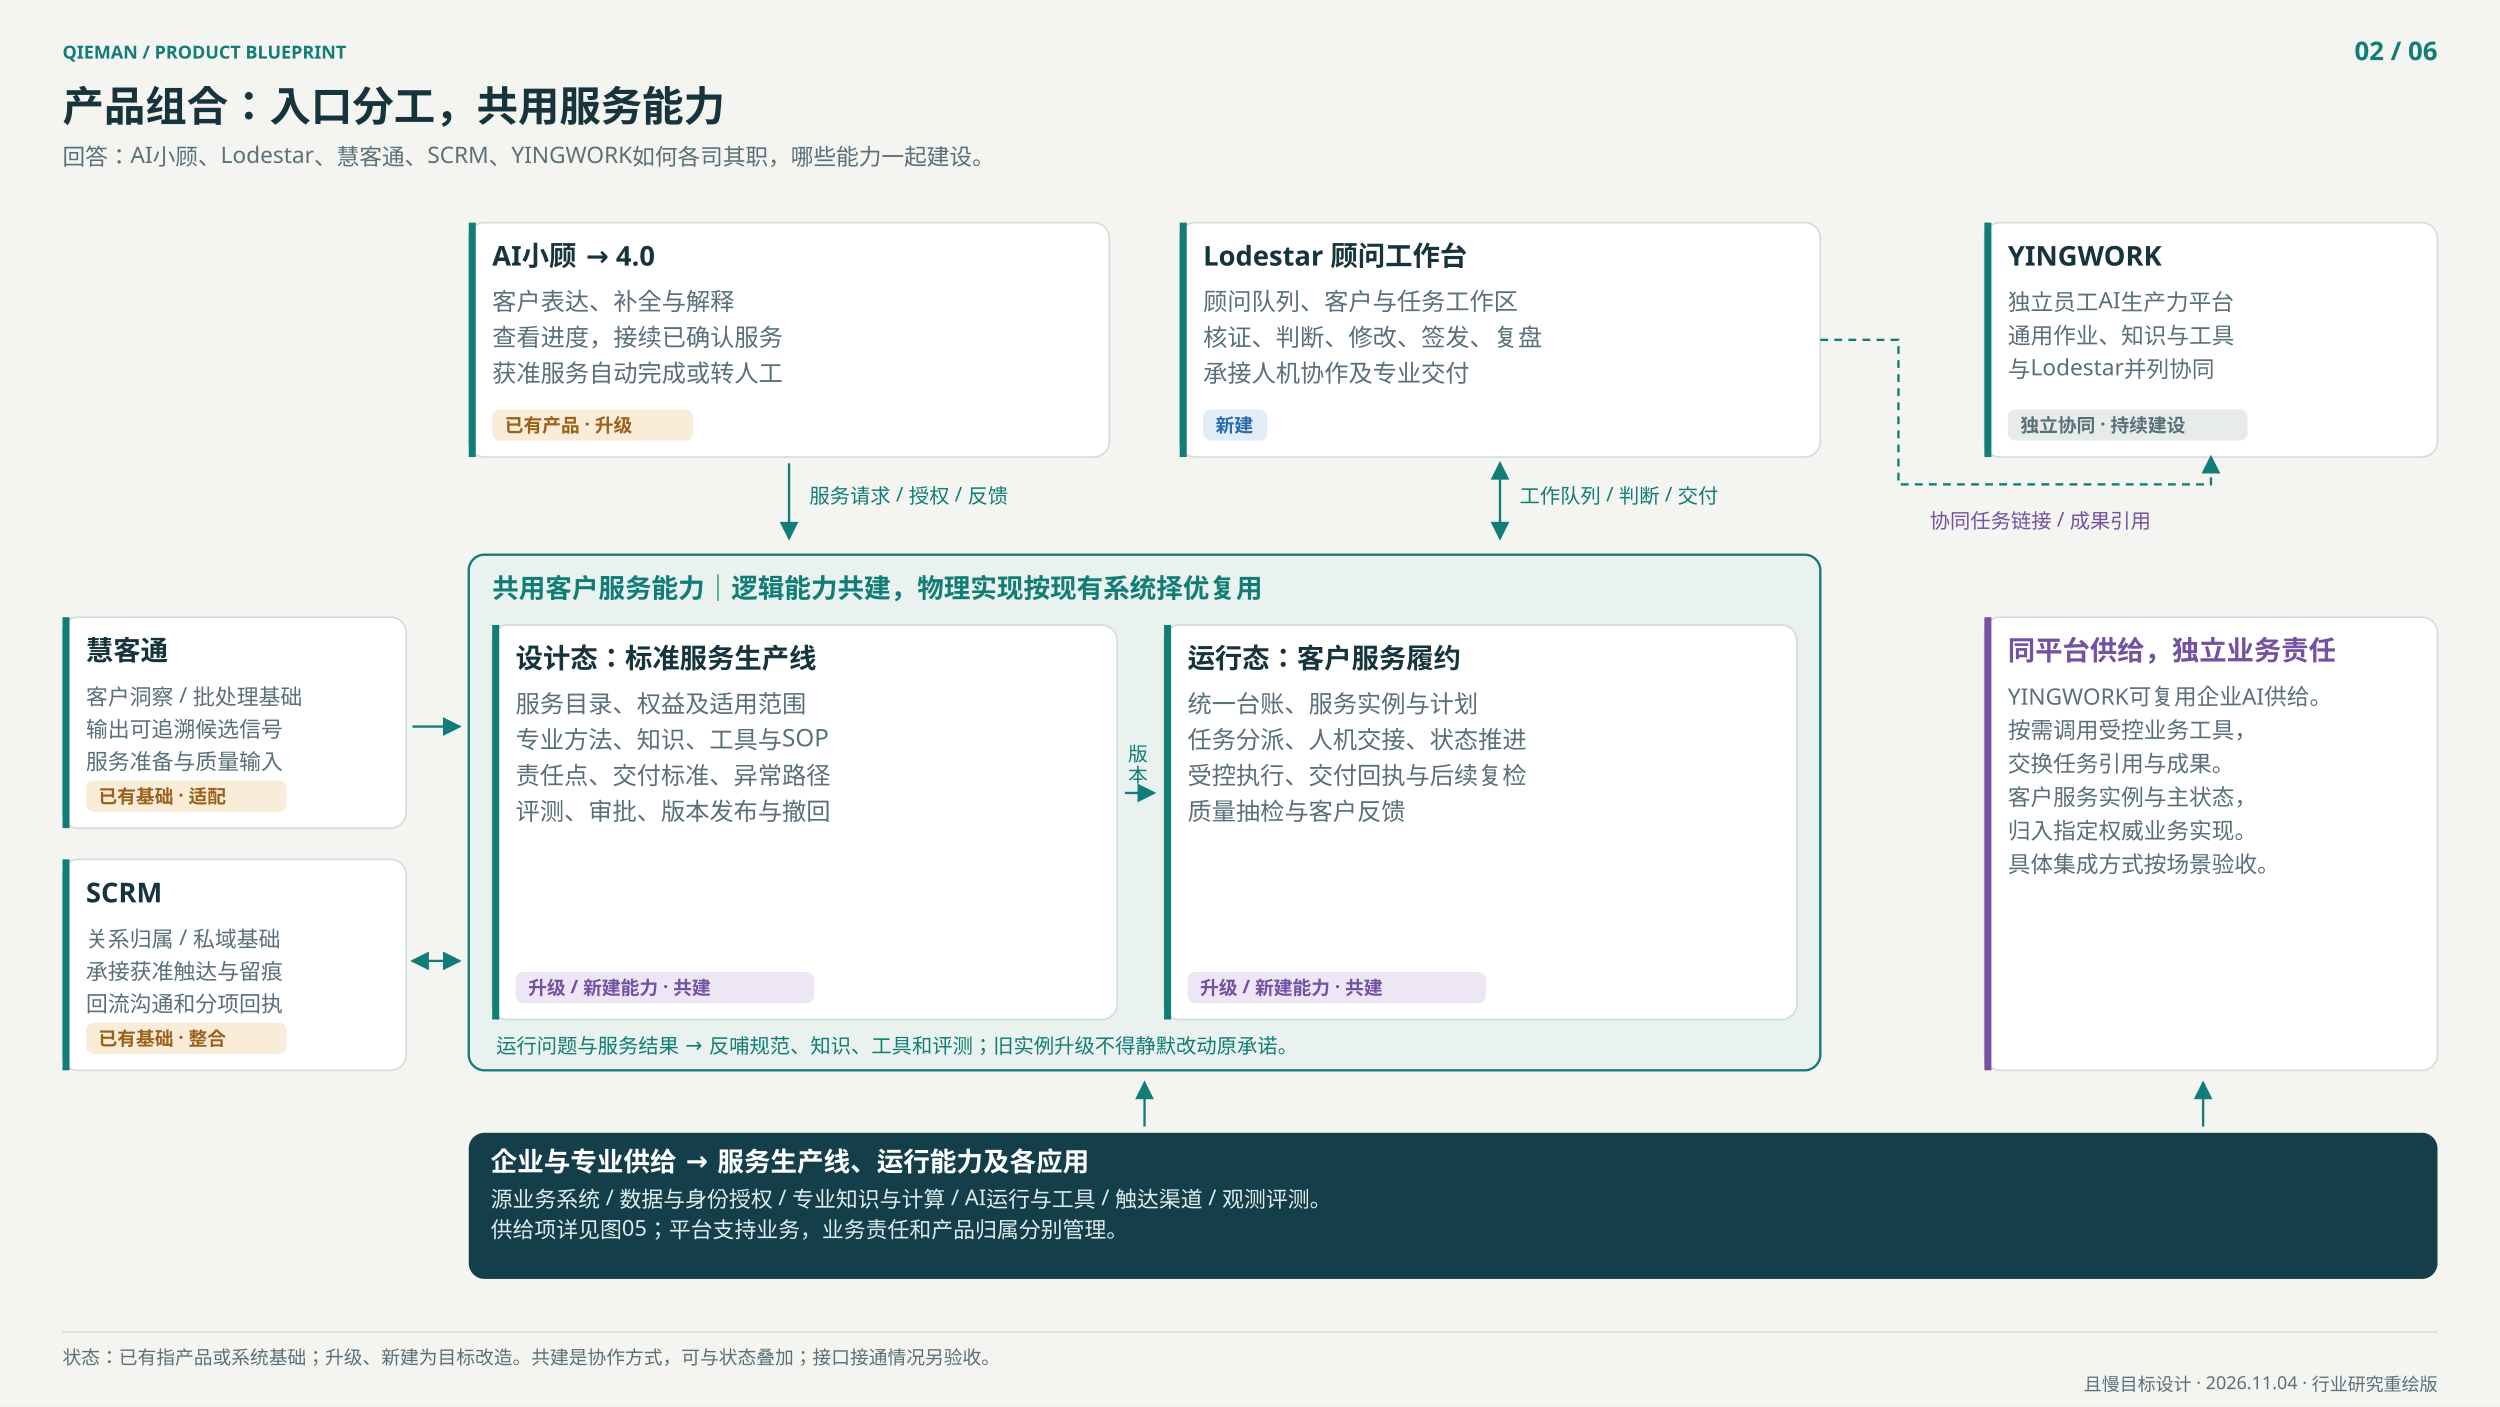
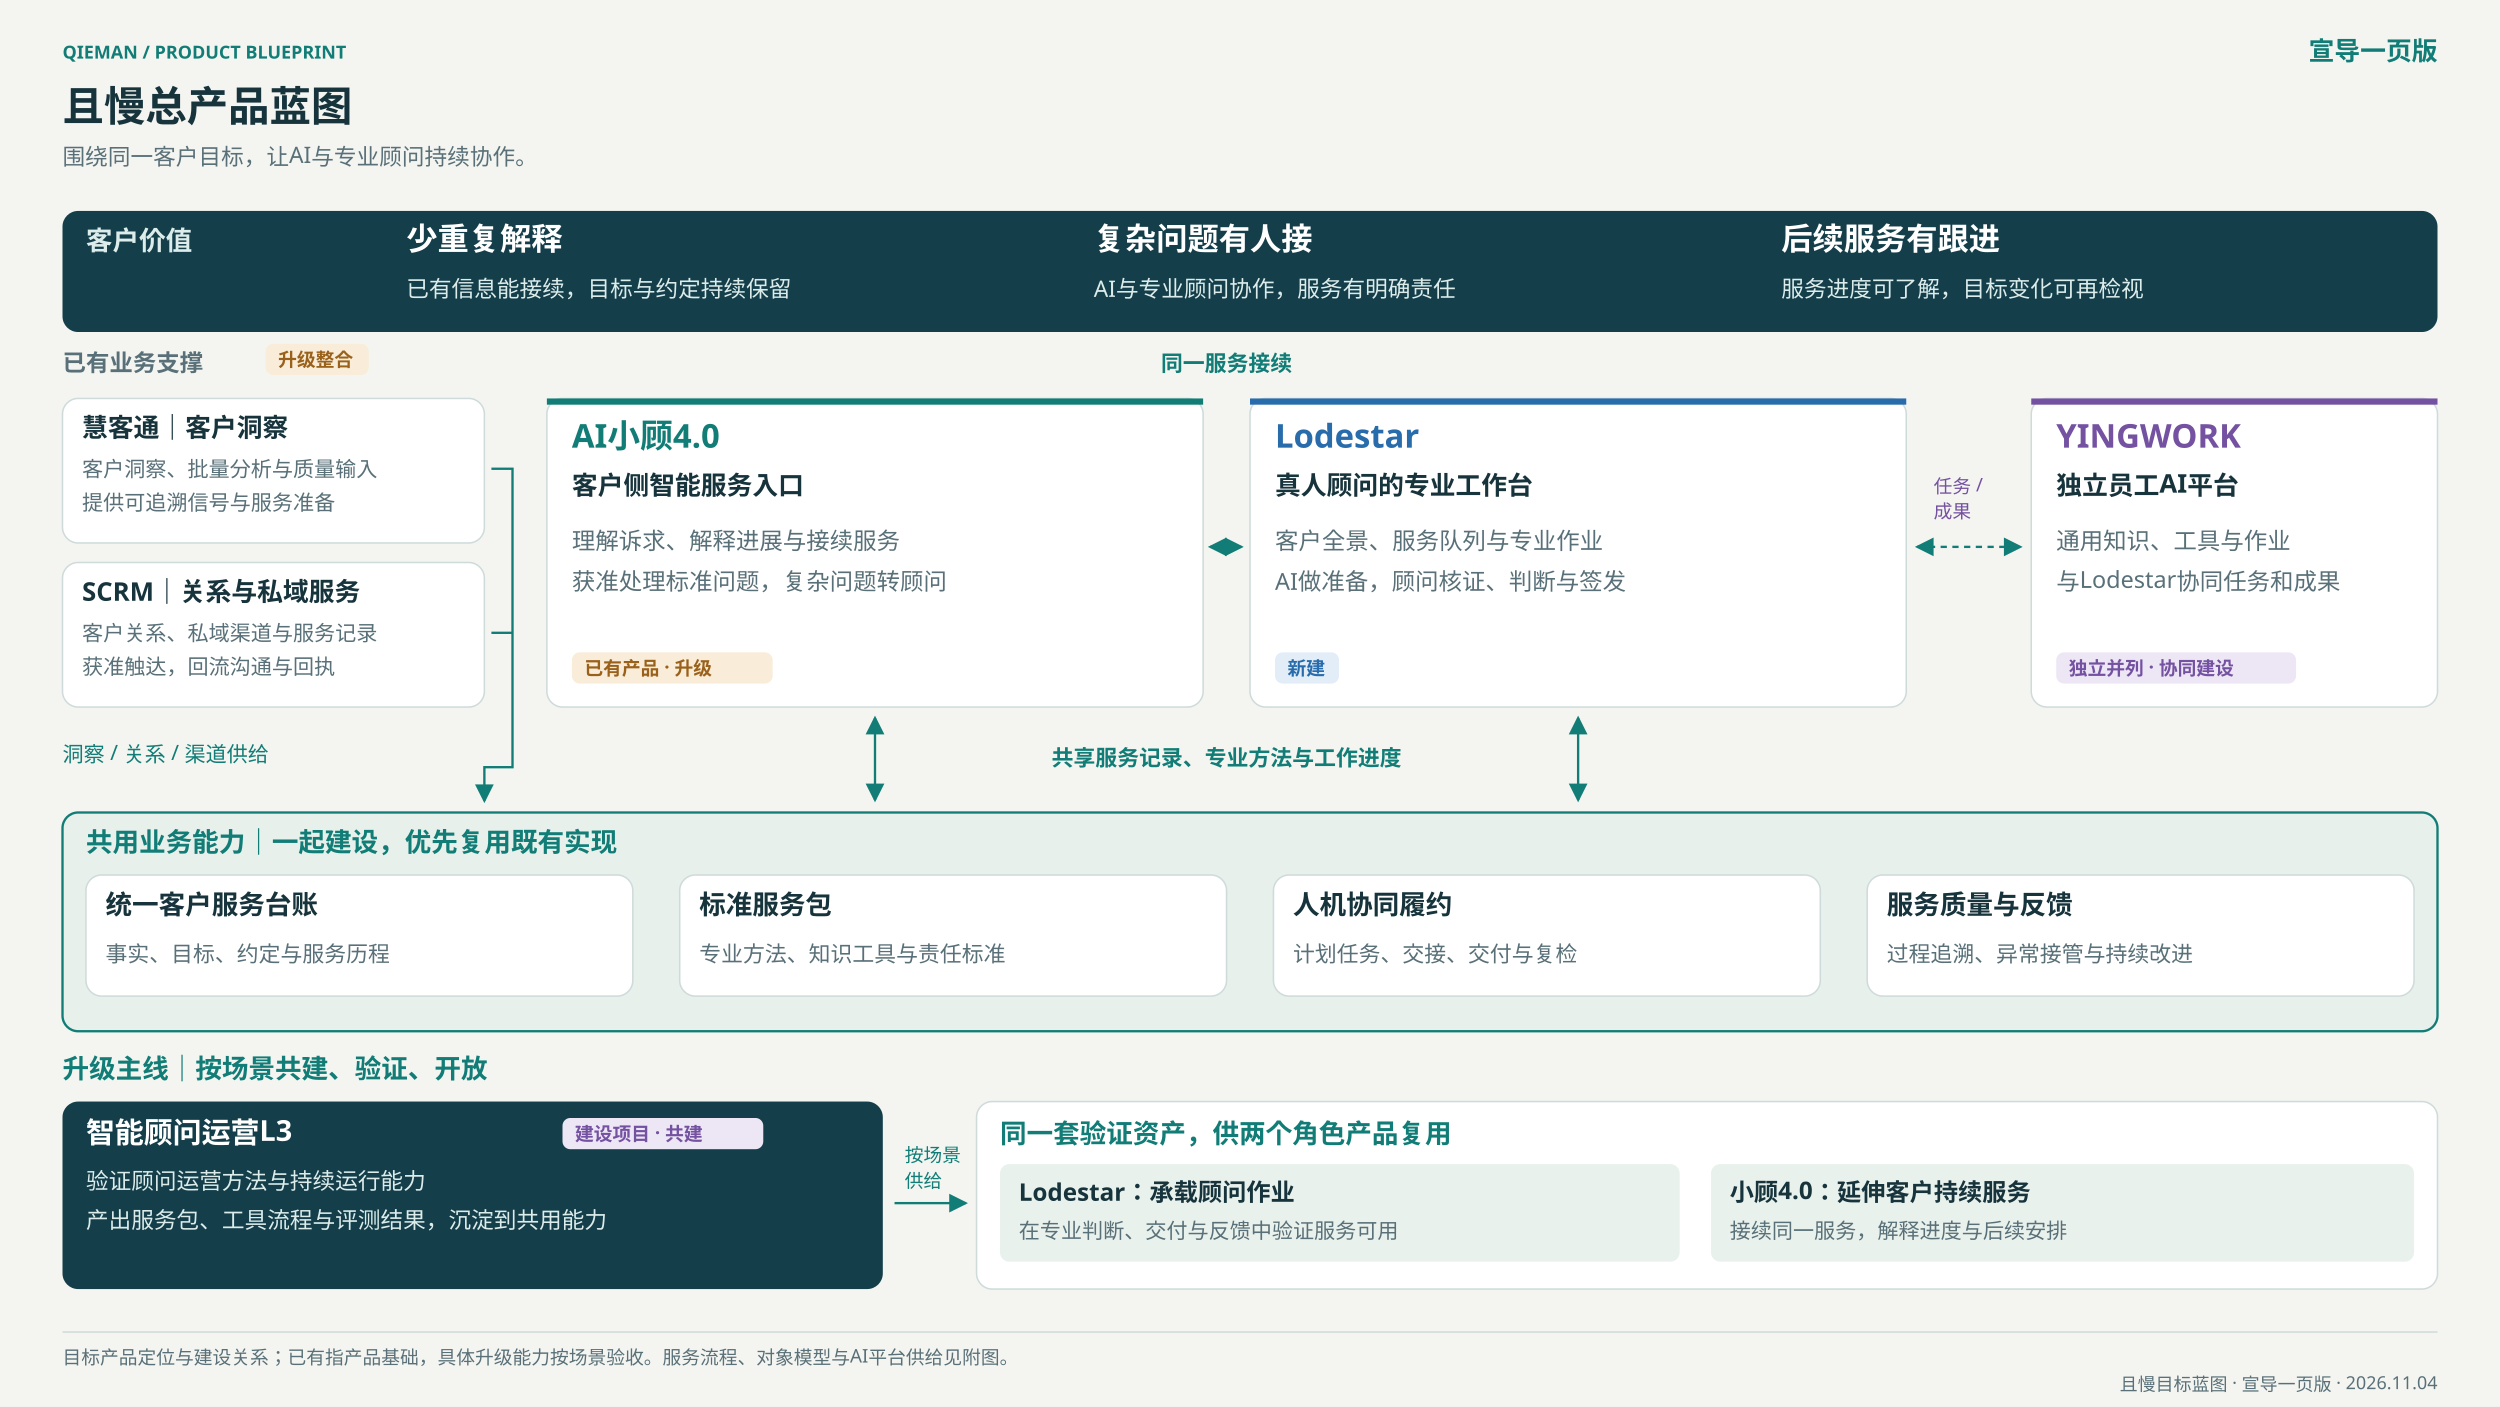
<svg xmlns="http://www.w3.org/2000/svg" width="3200" height="1800" viewBox="0 0 3200 1800" role="img" aria-labelledby="t d">
  <defs>
-     <marker id="arr" markerWidth="8" markerHeight="8" refX="7" refY="4" orient="auto-start-reverse">
+     <marker id="arr" markerWidth="8" markerHeight="8" refX="7" refY="4" orient="auto">
      <path d="M0,0 L8,4 L0,8 z" fill="#117D76" />
    </marker>
-     <marker id="bluearr" markerWidth="8" markerHeight="8" refX="7" refY="4" orient="auto-start-reverse">
+     <marker id="bluearr" markerWidth="8" markerHeight="8" refX="7" refY="4" orient="auto">
      <path d="M0,0 L8,4 L0,8 z" fill="#286CAC" />
+     </marker>
+     <marker id="startarr" markerWidth="8" markerHeight="8" refX="1" refY="4" orient="auto">
+       <path d="M8,0 L0,4 L8,8 z" fill="#117D76" />
    </marker>
  </defs>
  <g font-family="Heiti SC,PingFang SC,Microsoft YaHei,sans-serif">
    <rect x="0" y="0" width="3200" height="1800" rx="0" fill="#F4F5F1" stroke="none" stroke-width="2" />
    <text x="80" y="75" font-size="23" font-weight="650" fill="#117D76" text-anchor="start">QIEMAN  /  PRODUCT BLUEPRINT</text>
-     <text x="80" y="155" font-size="53" font-weight="750" fill="#17343D" text-anchor="start">产品组合：入口分工，共用服务能力</text>
-     <text x="80" y="211" font-size="29" font-weight="400" fill="#597078" text-anchor="start">回答：AI小顾、Lodestar、慧客通、SCRM、YINGWORK如何各司其职，哪些能力一起建设。</text>
-     <text x="3120" y="77" font-size="33" font-weight="650" fill="#117D76" text-anchor="end">02 / 06</text>
-     <rect x="600" y="285" width="820" height="300" rx="20" fill="#FFFFFF" stroke="#CFDBDB" stroke-width="2" />
-     <rect x="600" y="285" width="9" height="300" rx="0" fill="#117D76" stroke="none" stroke-width="2" />
-     <text x="630" y="340" font-size="35" font-weight="700" fill="#17343D" text-anchor="start">AI小顾 → 4.0</text>
-     <text x="630" y="397.0" font-size="31" font-weight="400" fill="#597078" text-anchor="start">客户表达、补全与解释</text>
-     <text x="630" y="442.88" font-size="31" font-weight="400" fill="#597078" text-anchor="start">查看进度，接续已确认服务</text>
-     <text x="630" y="488.76" font-size="31" font-weight="400" fill="#597078" text-anchor="start">获准服务自动完成或转人工</text>
-     <rect x="630" y="524" width="257" height="40" rx="10" fill="#F9ECD8" stroke="none" stroke-width="2" />
-     <text x="646" y="553" font-size="24" font-weight="650" fill="#9A611B" text-anchor="start">已有产品 · 升级</text>
-     <rect x="1510" y="285" width="820" height="300" rx="20" fill="#FFFFFF" stroke="#CFDBDB" stroke-width="2" />
-     <rect x="1510" y="285" width="9" height="300" rx="0" fill="#117D76" stroke="none" stroke-width="2" />
-     <text x="1540" y="340" font-size="35" font-weight="700" fill="#17343D" text-anchor="start">Lodestar 顾问工作台</text>
-     <text x="1540" y="397.0" font-size="31" font-weight="400" fill="#597078" text-anchor="start">顾问队列、客户与任务工作区</text>
-     <text x="1540" y="442.88" font-size="31" font-weight="400" fill="#597078" text-anchor="start">核证、判断、修改、签发、复盘</text>
-     <text x="1540" y="488.76" font-size="31" font-weight="400" fill="#597078" text-anchor="start">承接人机协作及专业交付</text>
-     <rect x="1540" y="524" width="82" height="40" rx="10" fill="#E3EDF8" stroke="none" stroke-width="2" />
-     <text x="1556" y="553" font-size="24" font-weight="650" fill="#286CAC" text-anchor="start">新建</text>
-     <rect x="2540" y="285" width="580" height="300" rx="20" fill="#FFFFFF" stroke="#CFDBDB" stroke-width="2" />
-     <rect x="2540" y="285" width="9" height="300" rx="0" fill="#117D76" stroke="none" stroke-width="2" />
-     <text x="2570" y="340" font-size="35" font-weight="700" fill="#17343D" text-anchor="start">YINGWORK</text>
-     <text x="2570" y="397.0" font-size="29" font-weight="400" fill="#597078" text-anchor="start">独立员工AI生产力平台</text>
-     <text x="2570" y="439.92" font-size="29" font-weight="400" fill="#597078" text-anchor="start">通用作业、知识与工具</text>
-     <text x="2570" y="482.84" font-size="29" font-weight="400" fill="#597078" text-anchor="start">与Lodestar并列协同</text>
-     <rect x="2570" y="524" width="307" height="40" rx="10" fill="#E7ECEB" stroke="none" stroke-width="2" />
-     <text x="2586" y="553" font-size="24" font-weight="650" fill="#597078" text-anchor="start">独立协同 · 持续建设</text>
-     <line x1="1010" y1="593" x2="1010" y2="689" stroke="#117D76" stroke-width="3" marker-end="url(#arr)" />
-     <text x="1036" y="644" font-size="26" font-weight="400" fill="#117D76" text-anchor="start">服务请求 / 授权 / 反馈</text>
-     <line x1="1920" y1="593" x2="1920" y2="689" stroke="#117D76" stroke-width="3" marker-end="url(#arr)" marker-start="url(#arr)" />
-     <text x="1945" y="644" font-size="26" font-weight="400" fill="#117D76" text-anchor="start">工作队列 / 判断 / 交付</text>
-     <path d="M2330,435 L2430,435 L2430,620 L2830,620 L2830,585" fill="none" stroke="#117D76" stroke-width="3" marker-end="url(#arr)" stroke-dasharray="10 8" />
-     <text x="2470" y="676" font-size="26" font-weight="400" fill="#7452A1" text-anchor="start">协同任务链接 / 成果引用</text>
-     <rect x="600" y="710" width="1730" height="660" rx="20" fill="#EAF2EF" stroke="#117D76" stroke-width="3" />
-     <text x="630" y="765" font-size="34" font-weight="700" fill="#117D76" text-anchor="start">共用客户服务能力｜逻辑能力共建，物理实现按现有系统择优复用</text>
-     <rect x="630" y="800" width="800" height="505" rx="20" fill="#FFFFFF" stroke="#CFDBDB" stroke-width="2" />
-     <rect x="630" y="800" width="9" height="505" rx="0" fill="#117D76" stroke="none" stroke-width="2" />
-     <text x="660" y="855" font-size="35" font-weight="700" fill="#17343D" text-anchor="start">设计态：标准服务生产线</text>
-     <text x="660" y="912.0" font-size="31" font-weight="400" fill="#597078" text-anchor="start">服务目录、权益及适用范围</text>
-     <text x="660" y="957.88" font-size="31" font-weight="400" fill="#597078" text-anchor="start">专业方法、知识、工具与SOP</text>
-     <text x="660" y="1003.76" font-size="31" font-weight="400" fill="#597078" text-anchor="start">责任点、交付标准、异常路径</text>
-     <text x="660" y="1049.64" font-size="31" font-weight="400" fill="#597078" text-anchor="start">评测、审批、版本发布与撤回</text>
-     <rect x="660" y="1244" width="382" height="40" rx="10" fill="#EDE6F5" stroke="none" stroke-width="2" />
-     <text x="676" y="1273" font-size="24" font-weight="650" fill="#7452A1" text-anchor="start">升级 / 新建能力 · 共建</text>
-     <rect x="1490" y="800" width="810" height="505" rx="20" fill="#FFFFFF" stroke="#CFDBDB" stroke-width="2" />
-     <rect x="1490" y="800" width="9" height="505" rx="0" fill="#117D76" stroke="none" stroke-width="2" />
-     <text x="1520" y="855" font-size="35" font-weight="700" fill="#17343D" text-anchor="start">运行态：客户服务履约</text>
-     <text x="1520" y="912.0" font-size="31" font-weight="400" fill="#597078" text-anchor="start">统一台账、服务实例与计划</text>
-     <text x="1520" y="957.88" font-size="31" font-weight="400" fill="#597078" text-anchor="start">任务分派、人机交接、状态推进</text>
-     <text x="1520" y="1003.76" font-size="31" font-weight="400" fill="#597078" text-anchor="start">受控执行、交付回执与后续复检</text>
-     <text x="1520" y="1049.64" font-size="31" font-weight="400" fill="#597078" text-anchor="start">质量抽检与客户反馈</text>
-     <rect x="1520" y="1244" width="382" height="40" rx="10" fill="#EDE6F5" stroke="none" stroke-width="2" />
-     <text x="1536" y="1273" font-size="24" font-weight="650" fill="#7452A1" text-anchor="start">升级 / 新建能力 · 共建</text>
-     <line x1="1440" y1="1015" x2="1477" y2="1015" stroke="#117D76" stroke-width="3" marker-end="url(#arr)" />
-     <text x="1444" y="974" font-size="25" font-weight="400" fill="#117D76" text-anchor="start">版</text>
-     <text x="1444" y="1001" font-size="25" font-weight="400" fill="#117D76" text-anchor="start">本</text>
-     <text x="635" y="1348" font-size="26" font-weight="400" fill="#117D76" text-anchor="start">运行问题与服务结果 → 反哺规范、知识、工具和评测；旧实例升级不得静默改动原承诺。</text>
-     <rect x="80" y="790" width="440" height="270" rx="20" fill="#FFFFFF" stroke="#CFDBDB" stroke-width="2" />
-     <rect x="80" y="790" width="9" height="270" rx="0" fill="#117D76" stroke="none" stroke-width="2" />
-     <text x="110" y="845" font-size="35" font-weight="700" fill="#17343D" text-anchor="start">慧客通</text>
-     <text x="110" y="902.0" font-size="28" font-weight="400" fill="#597078" text-anchor="start">客户洞察 / 批处理基础</text>
-     <text x="110" y="943.44" font-size="28" font-weight="400" fill="#597078" text-anchor="start">输出可追溯候选信号</text>
-     <text x="110" y="984.88" font-size="28" font-weight="400" fill="#597078" text-anchor="start">服务准备与质量输入</text>
-     <rect x="110" y="999" width="257" height="40" rx="10" fill="#F9ECD8" stroke="none" stroke-width="2" />
-     <text x="126" y="1028" font-size="24" font-weight="650" fill="#9A611B" text-anchor="start">已有基础 · 适配</text>
-     <rect x="80" y="1100" width="440" height="270" rx="20" fill="#FFFFFF" stroke="#CFDBDB" stroke-width="2" />
-     <rect x="80" y="1100" width="9" height="270" rx="0" fill="#117D76" stroke="none" stroke-width="2" />
-     <text x="110" y="1155" font-size="35" font-weight="700" fill="#17343D" text-anchor="start">SCRM</text>
-     <text x="110" y="1212.0" font-size="28" font-weight="400" fill="#597078" text-anchor="start">关系归属 / 私域基础</text>
-     <text x="110" y="1253.44" font-size="28" font-weight="400" fill="#597078" text-anchor="start">承接获准触达与留痕</text>
-     <text x="110" y="1294.88" font-size="28" font-weight="400" fill="#597078" text-anchor="start">回流沟通和分项回执</text>
-     <rect x="110" y="1309" width="257" height="40" rx="10" fill="#F9ECD8" stroke="none" stroke-width="2" />
-     <text x="126" y="1338" font-size="24" font-weight="650" fill="#9A611B" text-anchor="start">已有基础 · 整合</text>
-     <line x1="528" y1="930" x2="588" y2="930" stroke="#117D76" stroke-width="3" marker-end="url(#arr)" />
-     <line x1="528" y1="1230" x2="588" y2="1230" stroke="#117D76" stroke-width="3" marker-end="url(#arr)" marker-start="url(#arr)" />
-     <rect x="2540" y="790" width="580" height="580" rx="20" fill="#FFFFFF" stroke="#CFDBDB" stroke-width="2" />
-     <rect x="2540" y="790" width="9" height="580" rx="0" fill="#7452A1" stroke="none" stroke-width="2" />
-     <text x="2570" y="845" font-size="35" font-weight="700" fill="#7452A1" text-anchor="start">同平台供给，独立业务责任</text>
-     <text x="2570" y="902.0" font-size="29" font-weight="400" fill="#597078" text-anchor="start">YINGWORK可复用企业AI供给。</text>
-     <text x="2570" y="944.92" font-size="29" font-weight="400" fill="#597078" text-anchor="start">按需调用受控业务工具，</text>
-     <text x="2570" y="987.84" font-size="29" font-weight="400" fill="#597078" text-anchor="start">交换任务引用与成果。</text>
-     <text x="2570" y="1030.76" font-size="29" font-weight="400" fill="#597078" text-anchor="start">客户服务实例与主状态，</text>
-     <text x="2570" y="1073.68" font-size="29" font-weight="400" fill="#597078" text-anchor="start">归入指定权威业务实现。</text>
-     <text x="2570" y="1116.6" font-size="29" font-weight="400" fill="#597078" text-anchor="start">具体集成方式按场景验收。</text>
-     <rect x="600" y="1450" width="2520" height="187" rx="20" fill="#143E4A" stroke="none" stroke-width="2" />
-     <text x="628" y="1499" font-size="34" font-weight="650" fill="#FFFFFF" text-anchor="start">企业与专业供给 → 服务生产线、运行能力及各应用</text>
-     <text x="628" y="1545" font-size="28" font-weight="400" fill="#DCECEB" text-anchor="start">源业务系统 / 数据与身份授权 / 专业知识与计算 / AI运行与工具 / 触达渠道 / 观测评测。</text>
-     <text x="628" y="1584" font-size="28" font-weight="400" fill="#DCECEB" text-anchor="start">供给项详见图05；平台支持业务，业务责任和产品归属分别管理。</text>
-     <line x1="1465" y1="1442" x2="1465" y2="1386" stroke="#117D76" stroke-width="3" marker-end="url(#arr)" />
-     <line x1="2820" y1="1442" x2="2820" y2="1386" stroke="#117D76" stroke-width="3" marker-end="url(#arr)" />
+     <text x="80" y="155" font-size="53" font-weight="750" fill="#17343D" text-anchor="start">且慢总产品蓝图</text>
+     <text x="80" y="211" font-size="29" font-weight="400" fill="#597078" text-anchor="start">围绕同一客户目标，让AI与专业顾问持续协作。</text>
+     <text x="3120" y="77" font-size="33" font-weight="650" fill="#117D76" text-anchor="end">宣导一页版</text>
+     <rect x="80" y="270" width="3040" height="155" rx="20" fill="#143E4A" stroke="none" stroke-width="2" />
+     <text x="110" y="320" font-size="34" font-weight="650" fill="#DCECEB" text-anchor="start">客户价值</text>
+     <text x="520" y="320" font-size="40" font-weight="700" fill="#FFF" text-anchor="start">少重复解释</text>
+     <text x="520" y="380" font-size="29" font-weight="400" fill="#DCECEB" text-anchor="start">已有信息能接续，目标与约定持续保留</text>
+     <text x="1400" y="320" font-size="40" font-weight="700" fill="#FFF" text-anchor="start">复杂问题有人接</text>
+     <text x="1400" y="380" font-size="29" font-weight="400" fill="#DCECEB" text-anchor="start">AI与专业顾问协作，服务有明确责任</text>
+     <text x="2280" y="320" font-size="40" font-weight="700" fill="#FFF" text-anchor="start">后续服务有跟进</text>
+     <text x="2280" y="380" font-size="29" font-weight="400" fill="#DCECEB" text-anchor="start">服务进度可了解，目标变化可再检视</text>
+     <text x="80" y="475" font-size="30" font-weight="650" fill="#597078" text-anchor="start">已有业务支撑</text>
+     <rect x="340" y="440" width="132" height="40" rx="10" fill="#F9ECD8" stroke="none" stroke-width="2" />
+     <text x="356" y="469" font-size="24" font-weight="650" fill="#9A611B" text-anchor="start">升级整合</text>
+     <rect x="80" y="510" width="540" height="185" rx="20" fill="#FFFFFF" stroke="#CFDBDB" stroke-width="2" />
+     <text x="105" y="559" font-size="33" font-weight="700" fill="#17343D" text-anchor="start">慧客通｜客户洞察</text>
+     <text x="105" y="610" font-size="27" font-weight="400" fill="#597078" text-anchor="start">客户洞察、批量分析与质量输入</text>
+     <text x="105" y="653" font-size="27" font-weight="400" fill="#597078" text-anchor="start">提供可追溯信号与服务准备</text>
+     <rect x="80" y="720" width="540" height="185" rx="20" fill="#FFFFFF" stroke="#CFDBDB" stroke-width="2" />
+     <text x="105" y="769" font-size="33" font-weight="700" fill="#17343D" text-anchor="start">SCRM｜关系与私域服务</text>
+     <text x="105" y="820" font-size="27" font-weight="400" fill="#597078" text-anchor="start">客户关系、私域渠道与服务记录</text>
+     <text x="105" y="863" font-size="27" font-weight="400" fill="#597078" text-anchor="start">获准触达，回流沟通与回执</text>
+     <rect x="700" y="510" width="840" height="395" rx="20" fill="#FFFFFF" stroke="#CFDBDB" stroke-width="2" />
+     <rect x="700" y="510" width="840" height="8" rx="0" fill="#117D76" stroke="none" stroke-width="2" />
+     <text x="732" y="573" font-size="42" font-weight="750" fill="#117D76" text-anchor="start">AI小顾4.0</text>
+     <text x="732" y="633" font-size="33" font-weight="650" fill="#17343D" text-anchor="start">客户侧智能服务入口</text>
+     <text x="732" y="703" font-size="30" font-weight="400" fill="#597078" text-anchor="start">理解诉求、解释进展与接续服务</text>
+     <text x="732" y="755" font-size="30" font-weight="400" fill="#597078" text-anchor="start">获准处理标准问题，复杂问题转顾问</text>
+     <rect x="732" y="835" width="257" height="40" rx="10" fill="#F9ECD8" stroke="none" stroke-width="2" />
+     <text x="748" y="864" font-size="24" font-weight="650" fill="#9A611B" text-anchor="start">已有产品 · 升级</text>
+     <rect x="1600" y="510" width="840" height="395" rx="20" fill="#FFFFFF" stroke="#CFDBDB" stroke-width="2" />
+     <rect x="1600" y="510" width="840" height="8" rx="0" fill="#286CAC" stroke="none" stroke-width="2" />
+     <text x="1632" y="573" font-size="42" font-weight="750" fill="#286CAC" text-anchor="start">Lodestar</text>
+     <text x="1632" y="633" font-size="33" font-weight="650" fill="#17343D" text-anchor="start">真人顾问的专业工作台</text>
+     <text x="1632" y="703" font-size="30" font-weight="400" fill="#597078" text-anchor="start">客户全景、服务队列与专业作业</text>
+     <text x="1632" y="755" font-size="30" font-weight="400" fill="#597078" text-anchor="start">AI做准备，顾问核证、判断与签发</text>
+     <rect x="1632" y="835" width="82" height="40" rx="10" fill="#E3EDF8" stroke="none" stroke-width="2" />
+     <text x="1648" y="864" font-size="24" font-weight="650" fill="#286CAC" text-anchor="start">新建</text>
+     <rect x="2600" y="510" width="520" height="395" rx="20" fill="#FFFFFF" stroke="#CFDBDB" stroke-width="2" />
+     <rect x="2600" y="510" width="520" height="8" rx="0" fill="#7452A1" stroke="none" stroke-width="2" />
+     <text x="2632" y="573" font-size="42" font-weight="750" fill="#7452A1" text-anchor="start">YINGWORK</text>
+     <text x="2632" y="633" font-size="33" font-weight="650" fill="#17343D" text-anchor="start">独立员工AI平台</text>
+     <text x="2632" y="703" font-size="30" font-weight="400" fill="#597078" text-anchor="start">通用知识、工具与作业</text>
+     <text x="2632" y="755" font-size="30" font-weight="400" fill="#597078" text-anchor="start">与Lodestar协同任务和成果</text>
+     <rect x="2632" y="835" width="307" height="40" rx="10" fill="#EDE6F5" stroke="none" stroke-width="2" />
+     <text x="2648" y="864" font-size="24" font-weight="650" fill="#7452A1" text-anchor="start">独立并列 · 协同建设</text>
+     <line x1="1549" y1="700" x2="1589" y2="700" stroke="#117D76" stroke-width="3" marker-end="url(#arr)" marker-start="url(#startarr)" />
+     <text x="1570" y="475" font-size="28" font-weight="650" fill="#117D76" text-anchor="middle">同一服务接续</text>
+     <line x1="2454" y1="700" x2="2586" y2="700" stroke="#117D76" stroke-width="3" marker-end="url(#arr)" marker-start="url(#startarr)" stroke-dasharray="8 7" />
+     <text x="2475" y="631" font-size="24" font-weight="400" fill="#7452A1" text-anchor="start">任务 /</text>
+     <text x="2475" y="663" font-size="24" font-weight="400" fill="#7452A1" text-anchor="start">成果</text>
+     <path d="M629,600 L656,600 L656,982 L620,982 L620,1025" fill="none" stroke="#117D76" stroke-width="3" marker-end="url(#arr)" />
+     <line x1="629" y1="810" x2="656" y2="810" stroke="#117D76" stroke-width="3" />
+     <text x="80" y="975" font-size="27" font-weight="400" fill="#117D76" text-anchor="start">洞察 / 关系 / 渠道供给</text>
+     <line x1="1120" y1="919" x2="1120" y2="1024" stroke="#117D76" stroke-width="3" marker-end="url(#arr)" marker-start="url(#startarr)" />
+     <line x1="2020" y1="919" x2="2020" y2="1024" stroke="#117D76" stroke-width="3" marker-end="url(#arr)" marker-start="url(#startarr)" />
+     <text x="1570" y="980" font-size="28" font-weight="650" fill="#117D76" text-anchor="middle">共享服务记录、专业方法与工作进度</text>
+     <rect x="80" y="1040" width="3040" height="280" rx="20" fill="#E7F0EB" stroke="#117D76" stroke-width="3" />
+     <text x="110" y="1090" font-size="34" font-weight="700" fill="#117D76" text-anchor="start">共用业务能力｜一起建设，优先复用既有实现</text>
+     <rect x="110" y="1120" width="700" height="155" rx="20" fill="#FFFFFF" stroke="#CFDBDB" stroke-width="2" />
+     <text x="135" y="1170" font-size="34" font-weight="700" fill="#17343D" text-anchor="start">统一客户服务台账</text>
+     <text x="135" y="1231" font-size="28" font-weight="400" fill="#597078" text-anchor="start">事实、目标、约定与服务历程</text>
+     <rect x="870" y="1120" width="700" height="155" rx="20" fill="#FFFFFF" stroke="#CFDBDB" stroke-width="2" />
+     <text x="895" y="1170" font-size="34" font-weight="700" fill="#17343D" text-anchor="start">标准服务包</text>
+     <text x="895" y="1231" font-size="28" font-weight="400" fill="#597078" text-anchor="start">专业方法、知识工具与责任标准</text>
+     <rect x="1630" y="1120" width="700" height="155" rx="20" fill="#FFFFFF" stroke="#CFDBDB" stroke-width="2" />
+     <text x="1655" y="1170" font-size="34" font-weight="700" fill="#17343D" text-anchor="start">人机协同履约</text>
+     <text x="1655" y="1231" font-size="28" font-weight="400" fill="#597078" text-anchor="start">计划任务、交接、交付与复检</text>
+     <rect x="2390" y="1120" width="700" height="155" rx="20" fill="#FFFFFF" stroke="#CFDBDB" stroke-width="2" />
+     <text x="2415" y="1170" font-size="34" font-weight="700" fill="#17343D" text-anchor="start">服务质量与反馈</text>
+     <text x="2415" y="1231" font-size="28" font-weight="400" fill="#597078" text-anchor="start">过程追溯、异常接管与持续改进</text>
+     <text x="80" y="1380" font-size="34" font-weight="700" fill="#117D76" text-anchor="start">升级主线｜按场景共建、验证、开放</text>
+     <rect x="80" y="1410" width="1050" height="240" rx="20" fill="#143E4A" stroke="none" stroke-width="2" />
+     <text x="110" y="1463" font-size="37" font-weight="750" fill="#FFF" text-anchor="start">智能顾问运营L3</text>
+     <rect x="720" y="1431" width="257" height="40" rx="10" fill="#EDE6F5" stroke="none" stroke-width="2" />
+     <text x="736" y="1460" font-size="24" font-weight="650" fill="#7452A1" text-anchor="start">建设项目 · 共建</text>
+     <text x="110" y="1522" font-size="29" font-weight="400" fill="#DCECEB" text-anchor="start">验证顾问运营方法与持续运行能力</text>
+     <text x="110" y="1572" font-size="29" font-weight="400" fill="#DCECEB" text-anchor="start">产出服务包、工具流程与评测结果，沉淀到共用能力</text>
+     <line x1="1145" y1="1540" x2="1236" y2="1540" stroke="#117D76" stroke-width="3" marker-end="url(#arr)" />
+     <text x="1158" y="1487" font-size="24" font-weight="400" fill="#117D76" text-anchor="start">按场景</text>
+     <text x="1158" y="1520" font-size="24" font-weight="400" fill="#117D76" text-anchor="start">供给</text>
+     <rect x="1250" y="1410" width="1870" height="240" rx="20" fill="#FFFFFF" stroke="#CFDBDB" stroke-width="2" />
+     <text x="1280" y="1463" font-size="34" font-weight="700" fill="#117D76" text-anchor="start">同一套验证资产，供两个角色产品复用</text>
+     <rect x="1280" y="1490" width="870" height="125" rx="12" fill="#E9F1EC" stroke="none" stroke-width="2" />
+     <text x="1304" y="1537" font-size="31" font-weight="700" fill="#17343D" text-anchor="start">Lodestar：承载顾问作业</text>
+     <text x="1304" y="1585" font-size="27" font-weight="400" fill="#597078" text-anchor="start">在专业判断、交付与反馈中验证服务可用</text>
+     <rect x="2190" y="1490" width="900" height="125" rx="12" fill="#E9F1EC" stroke="none" stroke-width="2" />
+     <text x="2214" y="1537" font-size="31" font-weight="700" fill="#17343D" text-anchor="start">小顾4.0：延伸客户持续服务</text>
+     <text x="2214" y="1585" font-size="27" font-weight="400" fill="#597078" text-anchor="start">接续同一服务，解释进度与后续安排</text>
    <line x1="80" y1="1705" x2="3120" y2="1705" stroke="#CFDBDB" stroke-width="2" />
-     <text x="80" y="1746" font-size="24" font-weight="400" fill="#597078" text-anchor="start">状态：已有指产品或系统基础；升级、新建为目标改造。共建是协作方式，可与状态叠加；接口接通情况另验收。</text>
-     <text x="3120" y="1780" font-size="23" font-weight="400" fill="#597078" text-anchor="end">且慢目标设计 · 2026.11.04 · 行业研究重绘版</text>
+     <text x="80" y="1746" font-size="24" font-weight="400" fill="#597078" text-anchor="start">目标产品定位与建设关系；已有指产品基础，具体升级能力按场景验收。服务流程、对象模型与AI平台供给见附图。</text>
+     <text x="3120" y="1780" font-size="23" font-weight="400" fill="#597078" text-anchor="end">且慢目标蓝图 · 宣导一页版 · 2026.11.04</text>
  </g>
</svg>
